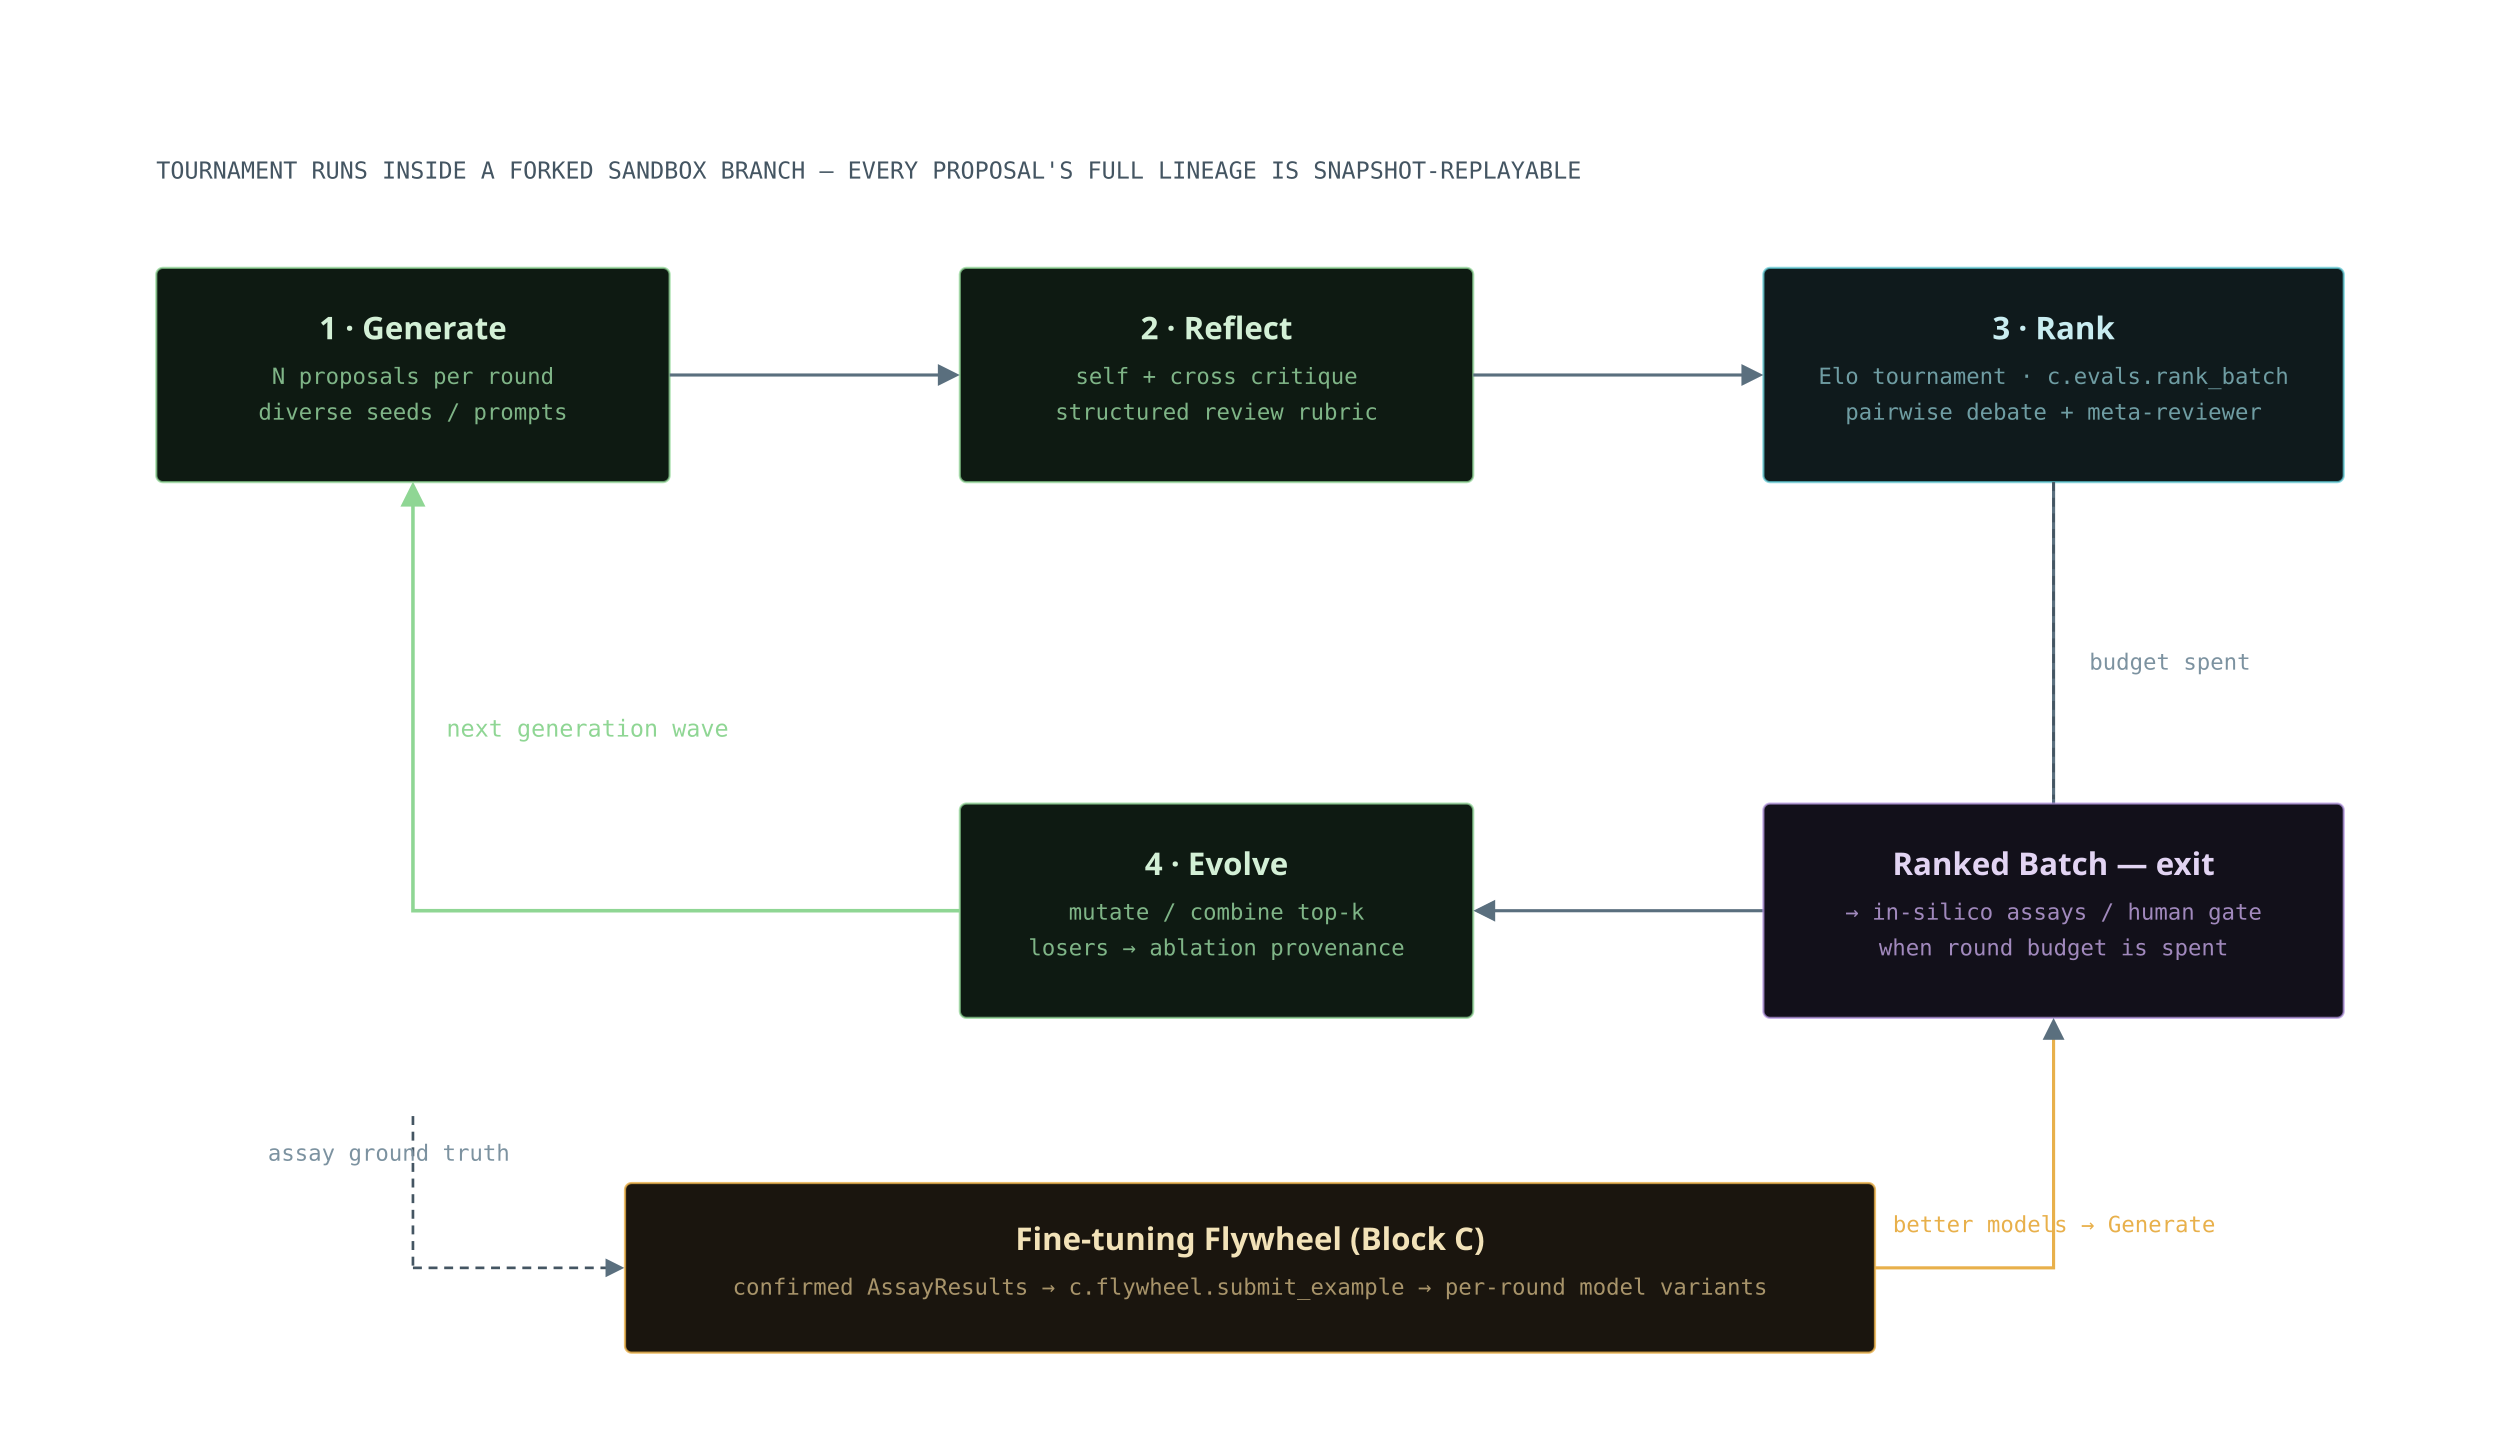
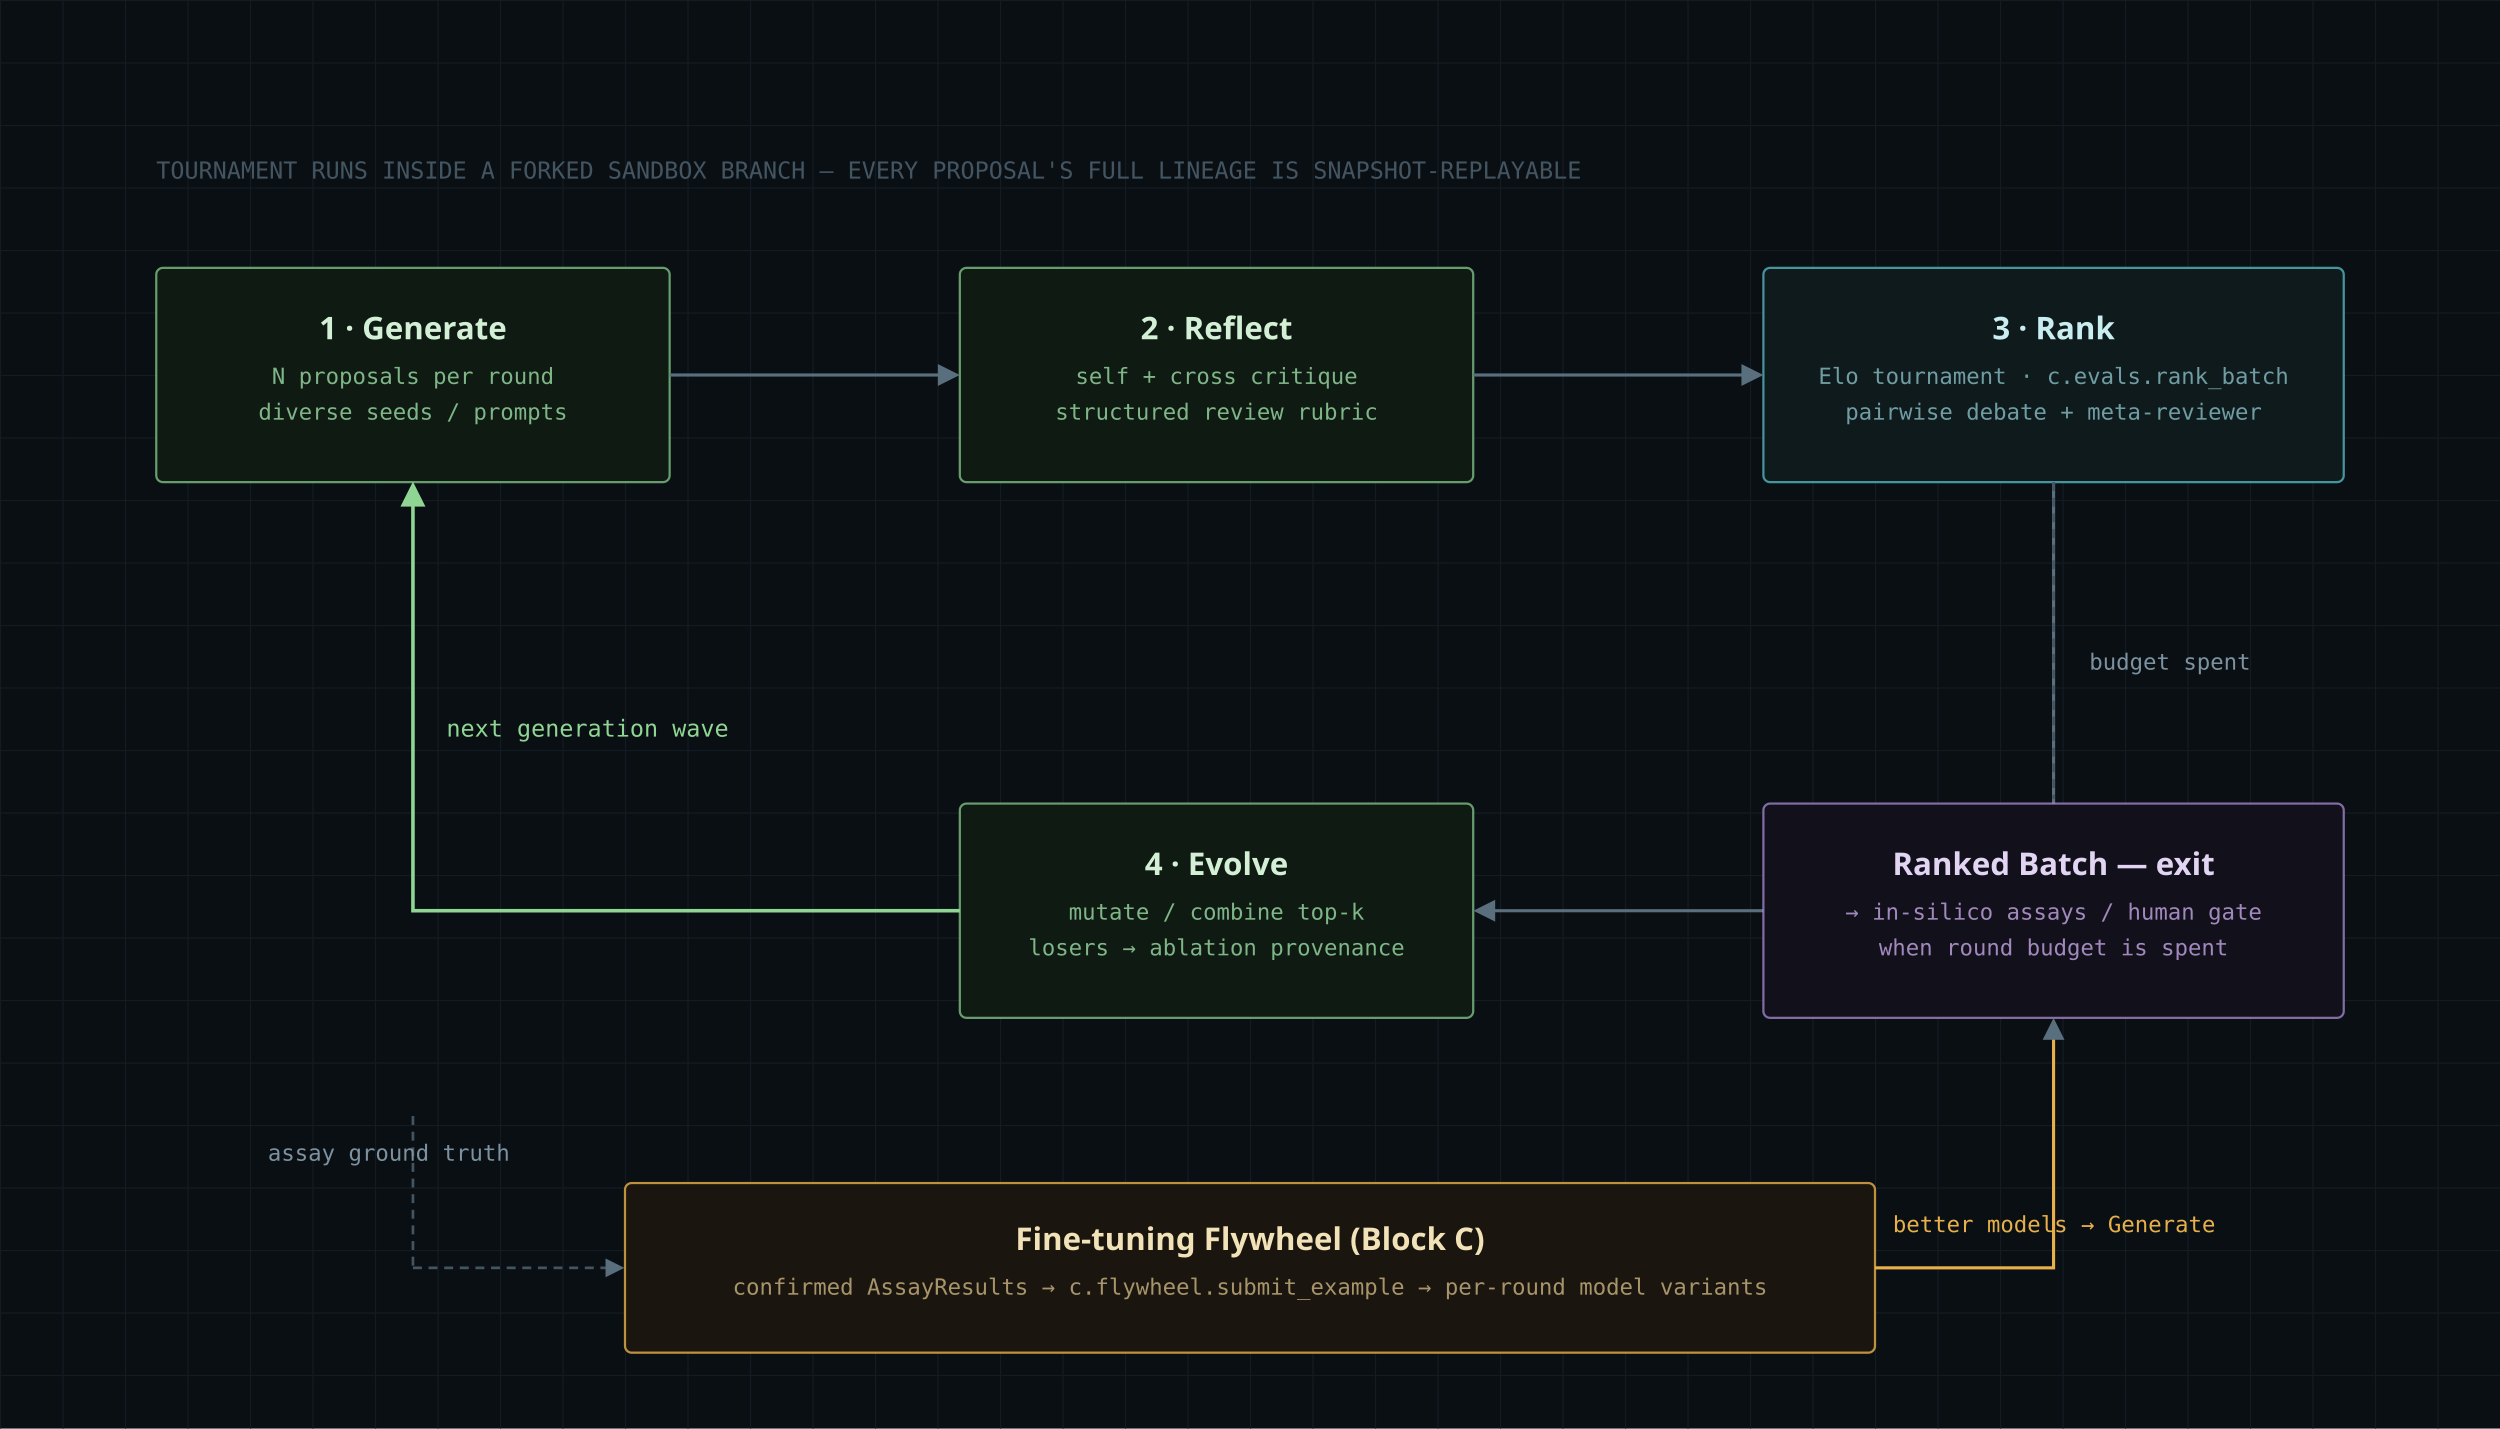
<svg xmlns="http://www.w3.org/2000/svg" width="1120" viewBox="0 0 1120 640">
+   <defs>
+     <pattern id="grid" width="28" height="28" patternUnits="userSpaceOnUse">
+       <path d="M 28 0 L 0 0 0 28" fill="none" stroke="#131b23" stroke-width="1" />
+     </pattern>
+   </defs>
+   <rect x="0" y="0" width="1120" height="640" fill="#0a0f14" />
+   <rect x="0" y="0" width="1120" height="640" fill="url(#grid)" />
  <defs>
    <marker id="arrow" viewBox="0 0 10 10" refX="8" refY="5" markerWidth="7" markerHeight="7" orient="auto-start-reverse">
      <path d="M0,0 L10,5 L0,10 z" fill="#5a6f7e" />
    </marker>
    <marker id="arrowG" viewBox="0 0 10 10" refX="8" refY="5" markerWidth="7" markerHeight="7" orient="auto-start-reverse">
      <path d="M0,0 L10,5 L0,10 z" fill="#8fd694" />
    </marker>
  </defs>
  <g font-family="IBM Plex Sans, sans-serif">
    <rect x="70" y="120" width="230" height="96" rx="3" fill="#0e1a12" stroke="#8fd694" stroke-opacity="0.7" />
    <text x="185" y="152" text-anchor="middle" font-size="14" fill="#d3f0d6" font-weight="600">1 · Generate</text>
    <text x="185" y="172" text-anchor="middle" font-size="10" fill="#7fb587" font-family="IBM Plex Mono, monospace">N proposals per round</text>
    <text x="185" y="188" text-anchor="middle" font-size="10" fill="#7fb587" font-family="IBM Plex Mono, monospace">diverse seeds / prompts</text>
  </g>
  <g font-family="IBM Plex Sans, sans-serif">
    <rect x="430" y="120" width="230" height="96" rx="3" fill="#0e1a12" stroke="#8fd694" stroke-opacity="0.7" />
    <text x="545" y="152" text-anchor="middle" font-size="14" fill="#d3f0d6" font-weight="600">2 · Reflect</text>
    <text x="545" y="172" text-anchor="middle" font-size="10" fill="#7fb587" font-family="IBM Plex Mono, monospace">self + cross critique</text>
    <text x="545" y="188" text-anchor="middle" font-size="10" fill="#7fb587" font-family="IBM Plex Mono, monospace">structured review rubric</text>
  </g>
  <g font-family="IBM Plex Sans, sans-serif">
    <rect x="790" y="120" width="260" height="96" rx="3" fill="#0f1a1c" stroke="#5ecbd6" stroke-opacity="0.7" />
    <text x="920" y="152" text-anchor="middle" font-size="14" fill="#c9edf1" font-weight="600">3 · Rank</text>
    <text x="920" y="172" text-anchor="middle" font-size="10" fill="#6f9da3" font-family="IBM Plex Mono, monospace">Elo tournament · c.evals.rank_batch</text>
    <text x="920" y="188" text-anchor="middle" font-size="10" fill="#6f9da3" font-family="IBM Plex Mono, monospace">pairwise debate + meta-reviewer</text>
  </g>
  <g font-family="IBM Plex Sans, sans-serif">
    <rect x="430" y="360" width="230" height="96" rx="3" fill="#0e1a12" stroke="#8fd694" stroke-opacity="0.7" />
    <text x="545" y="392" text-anchor="middle" font-size="14" fill="#d3f0d6" font-weight="600">4 · Evolve</text>
    <text x="545" y="412" text-anchor="middle" font-size="10" fill="#7fb587" font-family="IBM Plex Mono, monospace">mutate / combine top-k</text>
    <text x="545" y="428" text-anchor="middle" font-size="10" fill="#7fb587" font-family="IBM Plex Mono, monospace">losers → ablation provenance</text>
  </g>
  <line x1="300" y1="168" x2="428" y2="168" stroke="#5a6f7e" stroke-width="1.4" marker-end="url(#arrow)" />
  <line x1="660" y1="168" x2="788" y2="168" stroke="#5a6f7e" stroke-width="1.4" marker-end="url(#arrow)" />
  <path d="M920,216 L920,408 L662,408" fill="none" stroke="#5a6f7e" stroke-width="1.4" marker-end="url(#arrow)" />
  <path d="M430,408 L185,408 L185,218" fill="none" stroke="#8fd694" stroke-width="1.6" marker-end="url(#arrowG)" />
  <text x="200" y="330" font-size="10.5" font-family="IBM Plex Mono, monospace" fill="#8fd694">next generation wave</text>
  <g font-family="IBM Plex Sans, sans-serif">
    <rect x="790" y="360" width="260" height="96" rx="3" fill="#12101a" stroke="#b295e0" stroke-opacity="0.7" />
    <text x="920" y="392" text-anchor="middle" font-size="14" fill="#e2d4f3" font-weight="600">Ranked Batch — exit</text>
    <text x="920" y="412" text-anchor="middle" font-size="10" fill="#a189bd" font-family="IBM Plex Mono, monospace">→ in-silico assays / human gate</text>
    <text x="920" y="428" text-anchor="middle" font-size="10" fill="#a189bd" font-family="IBM Plex Mono, monospace">when round budget is spent</text>
  </g>
  <line x1="920" y1="216" x2="920" y2="358" stroke="#445562" stroke-width="1.2" stroke-dasharray="4 3" />
  <text x="936" y="300" font-size="10" font-family="IBM Plex Mono, monospace" fill="#7c92a0">budget spent</text>
  <g font-family="IBM Plex Sans, sans-serif">
    <rect x="280" y="530" width="560" height="76" rx="3" fill="#1a150e" stroke="#e8b04b" stroke-opacity="0.8" />
    <text x="560" y="560" text-anchor="middle" font-size="14" fill="#f2e2b8" font-weight="600">Fine-tuning Flywheel (Block C)</text>
    <text x="560" y="580" text-anchor="middle" font-size="10" fill="#a8946a" font-family="IBM Plex Mono, monospace">confirmed AssayResults → c.flywheel.submit_example → per-round model variants</text>
  </g>
  <line x1="185" y1="500" x2="185" y2="568" stroke="#445562" stroke-width="1.2" stroke-dasharray="4 3" />
  <path d="M185,568 L278,568" fill="none" stroke="#445562" stroke-width="1.2" stroke-dasharray="4 3" marker-end="url(#arrow)" />
  <path d="M840,568 L920,568 L920,458" fill="none" stroke="#e8b04b" stroke-width="1.4" marker-end="url(#arrow)" />
  <text x="848" y="552" font-size="10" font-family="IBM Plex Mono, monospace" fill="#e8b04b">better models → Generate</text>
  <text x="120" y="520" font-size="10" font-family="IBM Plex Mono, monospace" fill="#7c92a0">assay ground truth</text>
  <text x="70" y="80" font-family="IBM Plex Mono, monospace" font-size="10.5" fill="#445562">
        TOURNAMENT RUNS INSIDE A FORKED SANDBOX BRANCH — EVERY PROPOSAL'S FULL LINEAGE IS SNAPSHOT-REPLAYABLE
      </text>
</svg>
